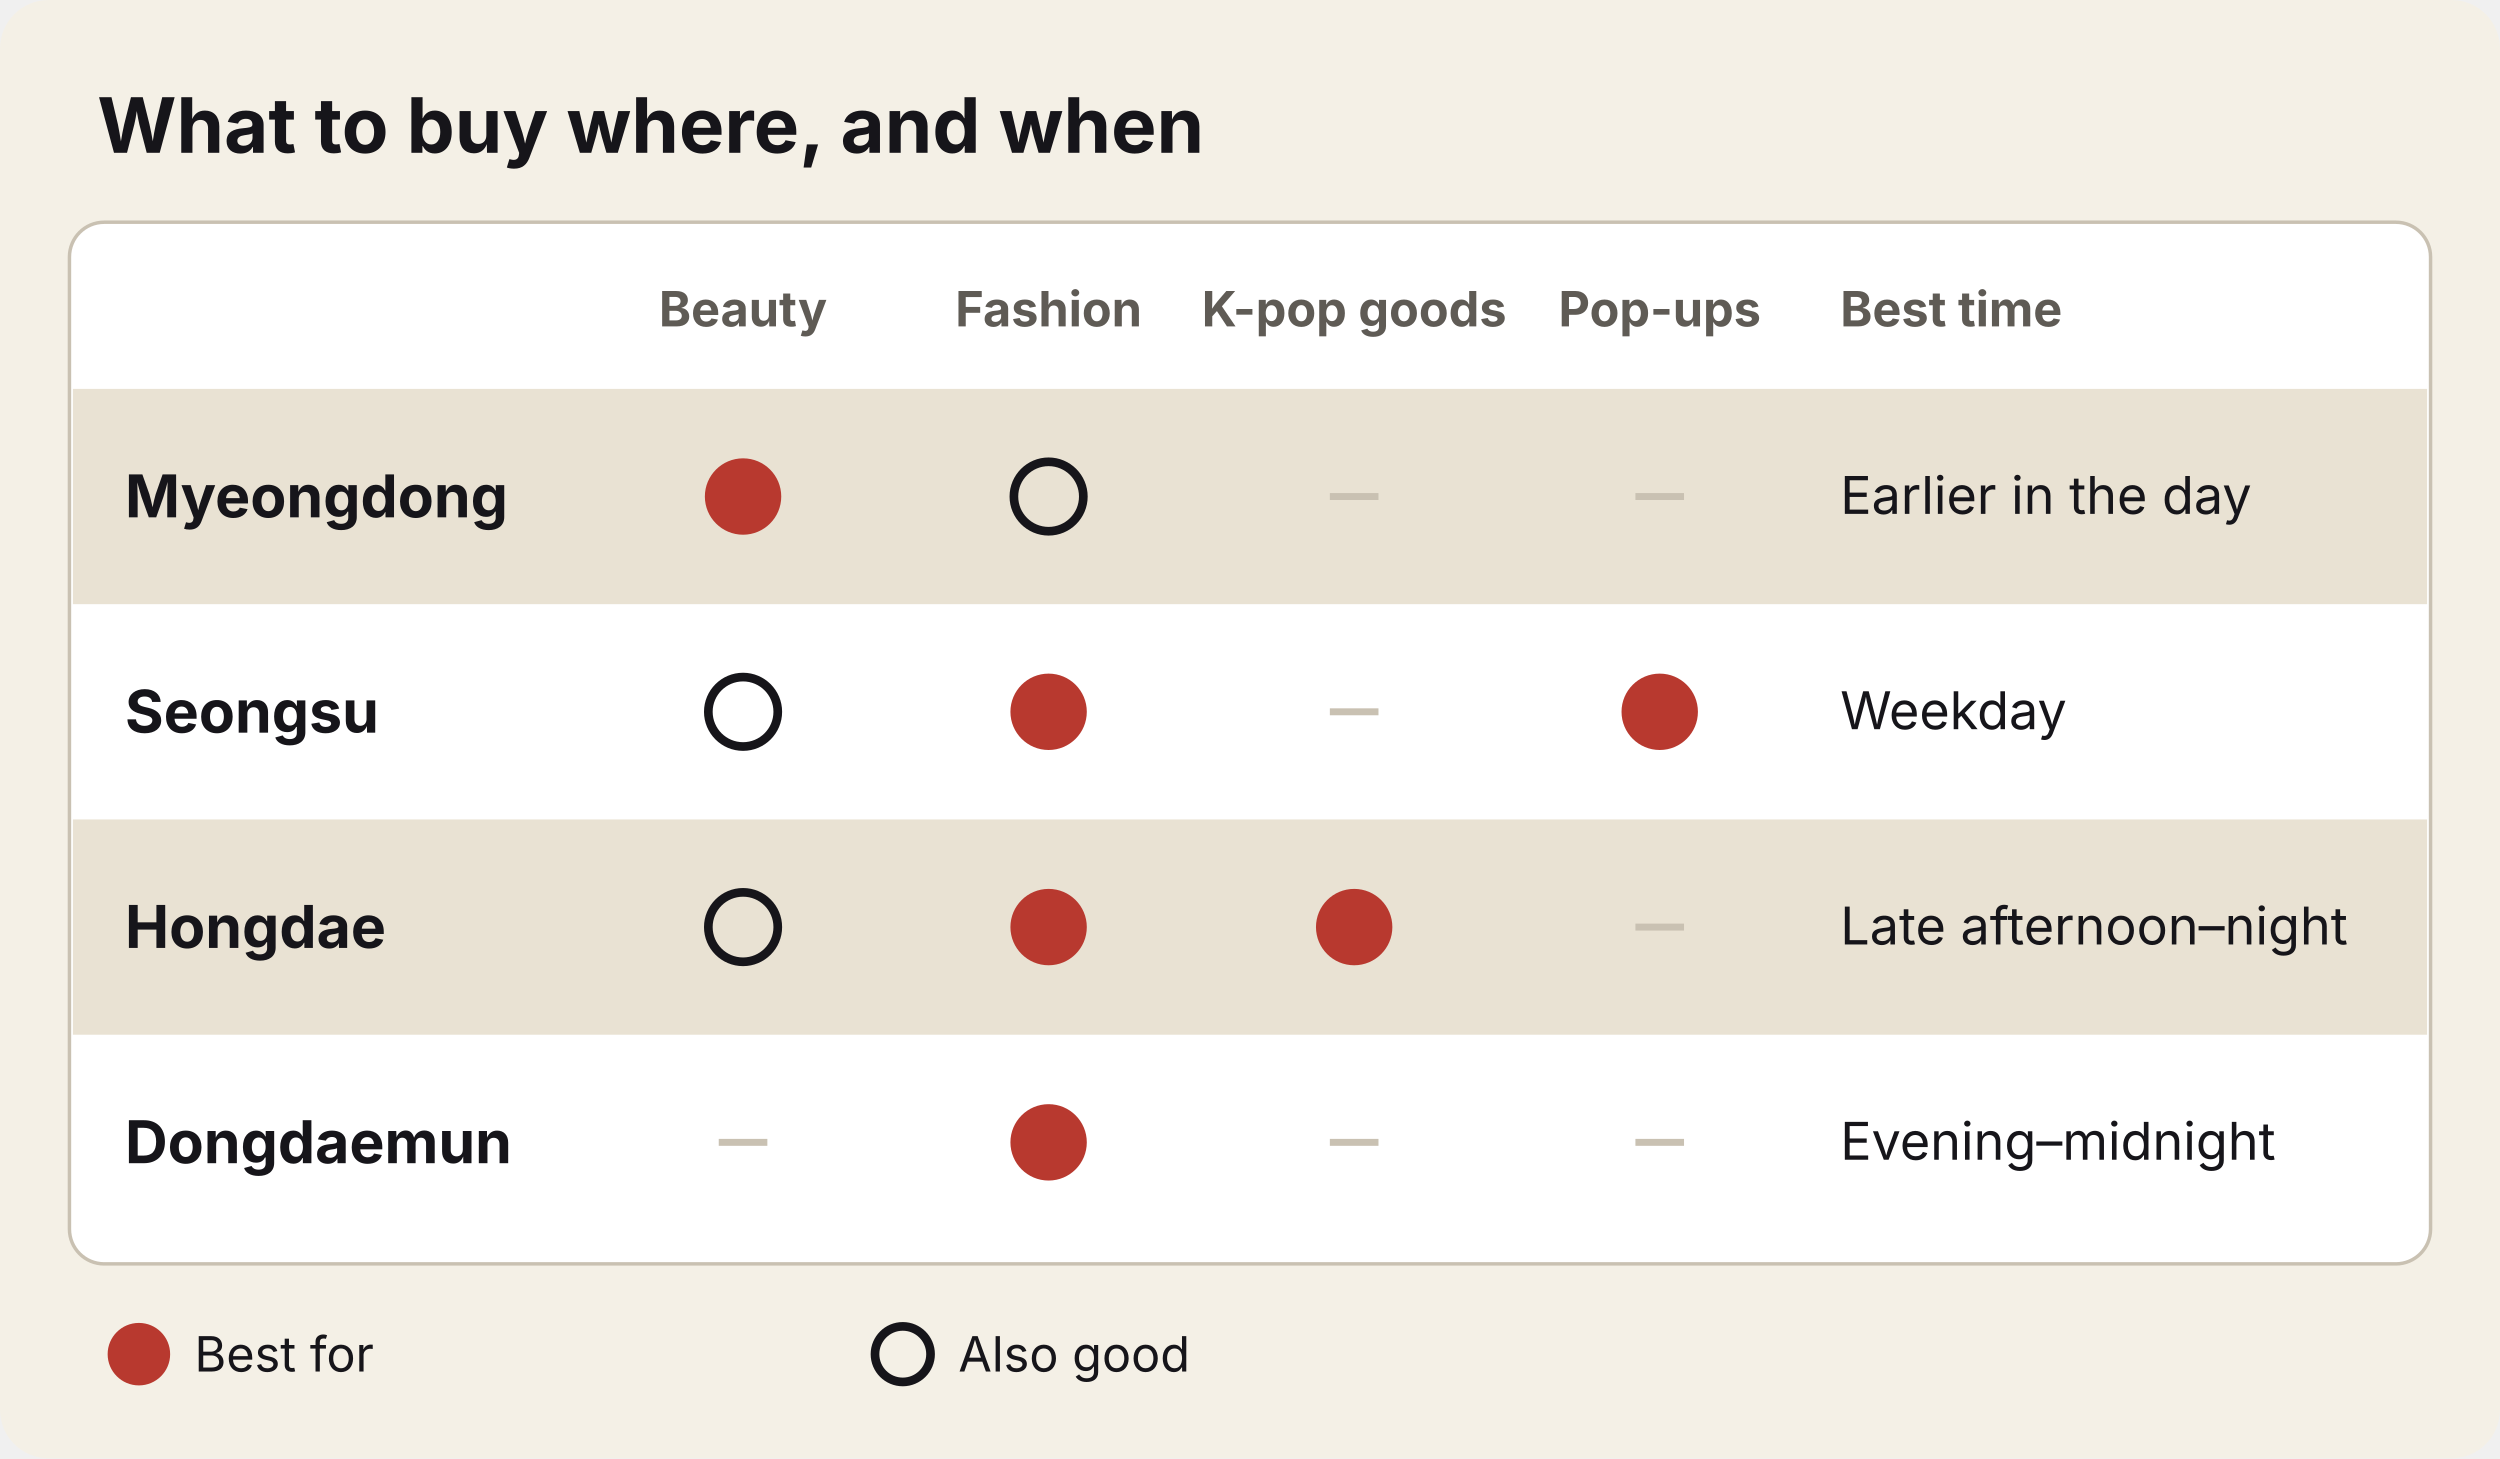
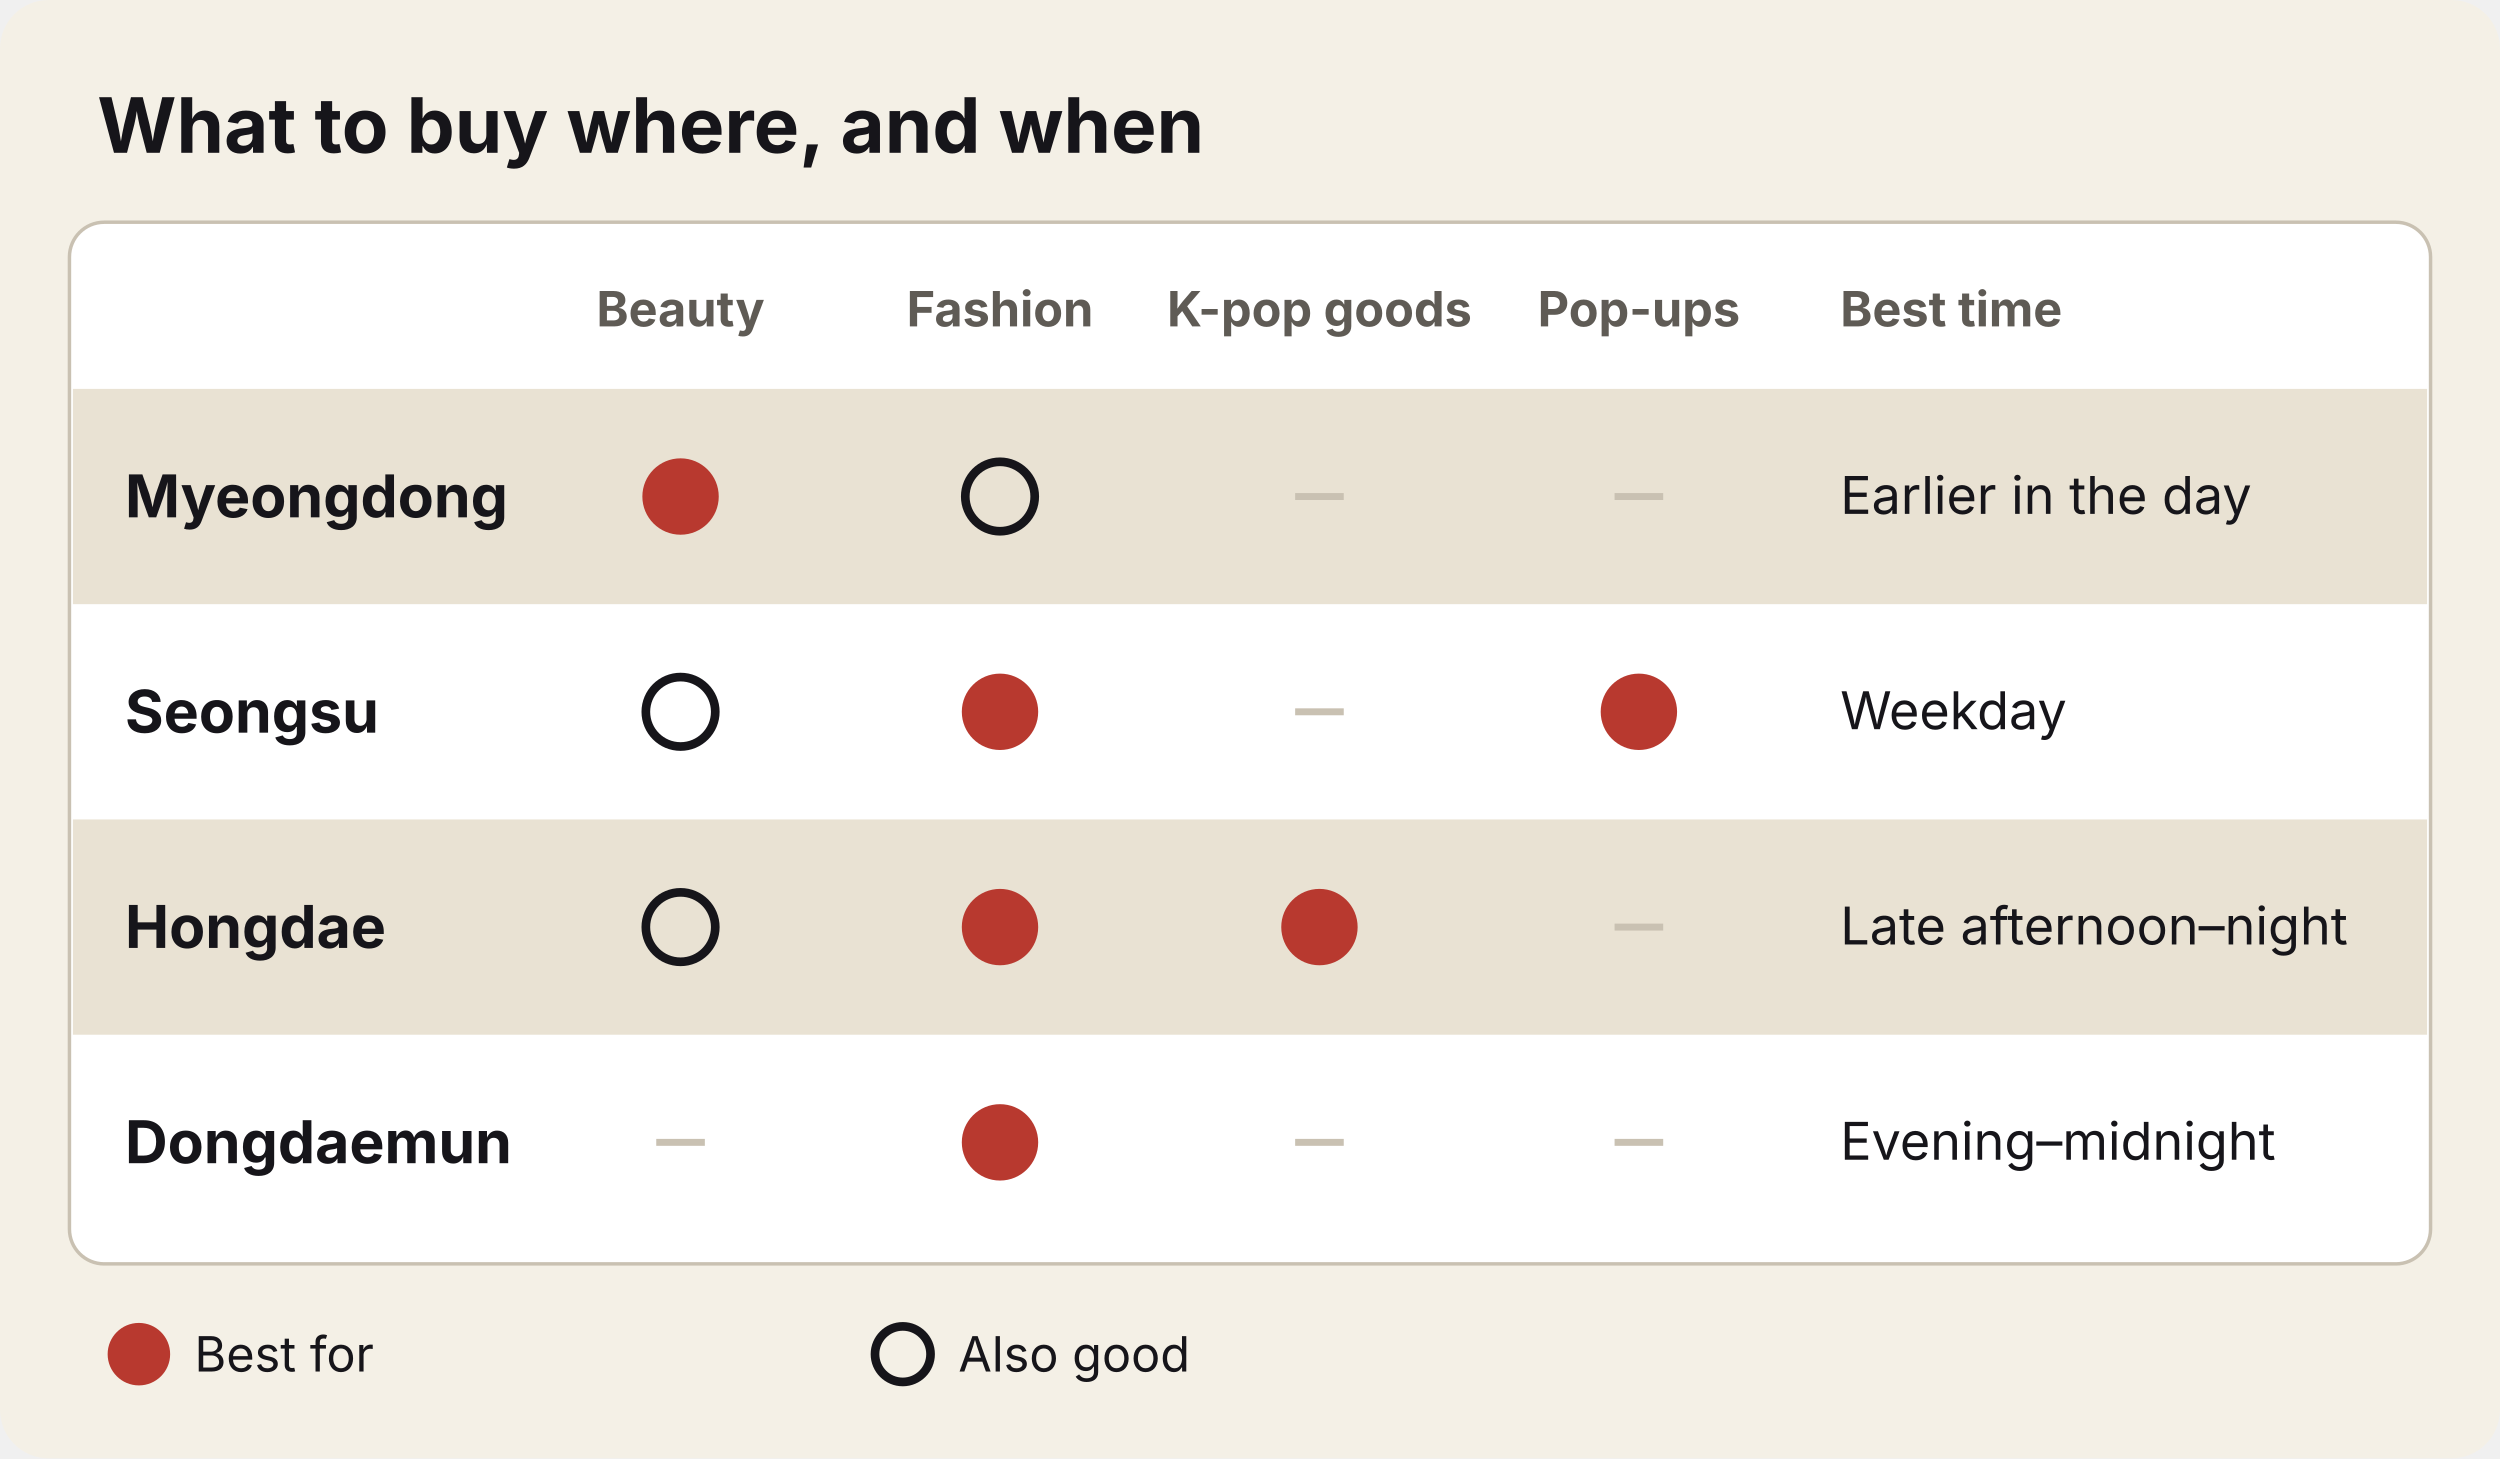
<svg xmlns="http://www.w3.org/2000/svg" viewBox="0 0 720 420" role="img" aria-label="What to buy where, and when" font-family="system-ui, -apple-system, &quot;Noto Sans KR&quot;, &quot;Noto Sans JP&quot;, &quot;Noto Sans TC&quot;, sans-serif">
  <rect x="0" y="0" width="720" height="420" rx="14" fill="#f4f0e6" />
  <text x="28" y="44" font-size="22" fill="#16151a" text-anchor="start" font-weight="bold">What to buy where, and when</text>
  <rect x="20" y="64" width="680" height="300" rx="10" fill="#ffffff" stroke="#c9c1b2" />
-   <text x="214.0" y="94" font-size="14" fill="#5f5b55" text-anchor="middle" font-weight="bold">Beauty</text>
-   <text x="302.0" y="94" font-size="14" fill="#5f5b55" text-anchor="middle" font-weight="bold">Fashion</text>
-   <text x="390.0" y="94" font-size="14" fill="#5f5b55" text-anchor="middle" font-weight="bold">K-pop goods</text>
-   <text x="478.0" y="94" font-size="14" fill="#5f5b55" text-anchor="middle" font-weight="bold">Pop-ups</text>
+   <text x="196.0" y="94" font-size="14" fill="#5f5b55" text-anchor="middle" font-weight="bold">Beauty</text>
+   <text x="288.0" y="94" font-size="14" fill="#5f5b55" text-anchor="middle" font-weight="bold">Fashion</text>
+   <text x="380.0" y="94" font-size="14" fill="#5f5b55" text-anchor="middle" font-weight="bold">K-pop goods</text>
+   <text x="472.0" y="94" font-size="14" fill="#5f5b55" text-anchor="middle" font-weight="bold">Pop-ups</text>
  <text x="530" y="94" font-size="14" fill="#5f5b55" text-anchor="start" font-weight="bold">Best time</text>
  <rect x="21" y="112" width="678" height="62" fill="#e9e2d3" />
  <text x="36" y="149" font-size="17" fill="#16151a" text-anchor="start" font-weight="bold">Myeongdong</text>
-   <circle cx="214.0" cy="143" r="11" fill="#b8392f" />
-   <circle cx="302.0" cy="143" r="10" fill="none" stroke="#16151a" stroke-width="2.5" />
-   <line x1="383.0" y1="143" x2="397.0" y2="143" stroke="#c9c1b2" stroke-width="2" />
-   <line x1="471.0" y1="143" x2="485.0" y2="143" stroke="#c9c1b2" stroke-width="2" />
+   <circle cx="196.0" cy="143" r="11" fill="#b8392f" />
+   <circle cx="288.0" cy="143" r="10" fill="none" stroke="#16151a" stroke-width="2.5" />
+   <line x1="373.0" y1="143" x2="387.0" y2="143" stroke="#c9c1b2" stroke-width="2" />
+   <line x1="465.0" y1="143" x2="479.0" y2="143" stroke="#c9c1b2" stroke-width="2" />
  <text x="530" y="148" font-size="15" fill="#16151a" text-anchor="start" font-weight="normal">Earlier in the day</text>
  <text x="36" y="211" font-size="17" fill="#16151a" text-anchor="start" font-weight="bold">Seongsu</text>
-   <circle cx="214.0" cy="205" r="10" fill="none" stroke="#16151a" stroke-width="2.5" />
-   <circle cx="302.0" cy="205" r="11" fill="#b8392f" />
-   <line x1="383.0" y1="205" x2="397.0" y2="205" stroke="#c9c1b2" stroke-width="2" />
-   <circle cx="478.0" cy="205" r="11" fill="#b8392f" />
+   <circle cx="196.0" cy="205" r="10" fill="none" stroke="#16151a" stroke-width="2.5" />
+   <circle cx="288.0" cy="205" r="11" fill="#b8392f" />
+   <line x1="373.0" y1="205" x2="387.0" y2="205" stroke="#c9c1b2" stroke-width="2" />
+   <circle cx="472.0" cy="205" r="11" fill="#b8392f" />
  <text x="530" y="210" font-size="15" fill="#16151a" text-anchor="start" font-weight="normal">Weekday</text>
  <rect x="21" y="236" width="678" height="62" fill="#e9e2d3" />
  <text x="36" y="273" font-size="17" fill="#16151a" text-anchor="start" font-weight="bold">Hongdae</text>
-   <circle cx="214.0" cy="267" r="10" fill="none" stroke="#16151a" stroke-width="2.5" />
-   <circle cx="302.0" cy="267" r="11" fill="#b8392f" />
-   <circle cx="390.0" cy="267" r="11" fill="#b8392f" />
-   <line x1="471.0" y1="267" x2="485.0" y2="267" stroke="#c9c1b2" stroke-width="2" />
+   <circle cx="196.0" cy="267" r="10" fill="none" stroke="#16151a" stroke-width="2.5" />
+   <circle cx="288.0" cy="267" r="11" fill="#b8392f" />
+   <circle cx="380.0" cy="267" r="11" fill="#b8392f" />
+   <line x1="465.0" y1="267" x2="479.0" y2="267" stroke="#c9c1b2" stroke-width="2" />
  <text x="530" y="272" font-size="15" fill="#16151a" text-anchor="start" font-weight="normal">Late afternoon–night</text>
  <text x="36" y="335" font-size="17" fill="#16151a" text-anchor="start" font-weight="bold">Dongdaemun</text>
-   <line x1="207.0" y1="329" x2="221.0" y2="329" stroke="#c9c1b2" stroke-width="2" />
-   <circle cx="302.0" cy="329" r="11" fill="#b8392f" />
-   <line x1="383.0" y1="329" x2="397.0" y2="329" stroke="#c9c1b2" stroke-width="2" />
-   <line x1="471.0" y1="329" x2="485.0" y2="329" stroke="#c9c1b2" stroke-width="2" />
+   <line x1="189.0" y1="329" x2="203.0" y2="329" stroke="#c9c1b2" stroke-width="2" />
+   <circle cx="288.0" cy="329" r="11" fill="#b8392f" />
+   <line x1="373.0" y1="329" x2="387.0" y2="329" stroke="#c9c1b2" stroke-width="2" />
+   <line x1="465.0" y1="329" x2="479.0" y2="329" stroke="#c9c1b2" stroke-width="2" />
  <text x="530" y="334" font-size="15" fill="#16151a" text-anchor="start" font-weight="normal">Evening–midnight</text>
  <circle cx="40" cy="390" r="9" fill="#b8392f" />
  <text x="56" y="395" font-size="14" fill="#16151a" text-anchor="start" font-weight="normal">Best for</text>
  <circle cx="260" cy="390" r="8" fill="none" stroke="#16151a" stroke-width="2.5" />
  <text x="276" y="395" font-size="14" fill="#16151a" text-anchor="start" font-weight="normal">Also good</text>
</svg>
